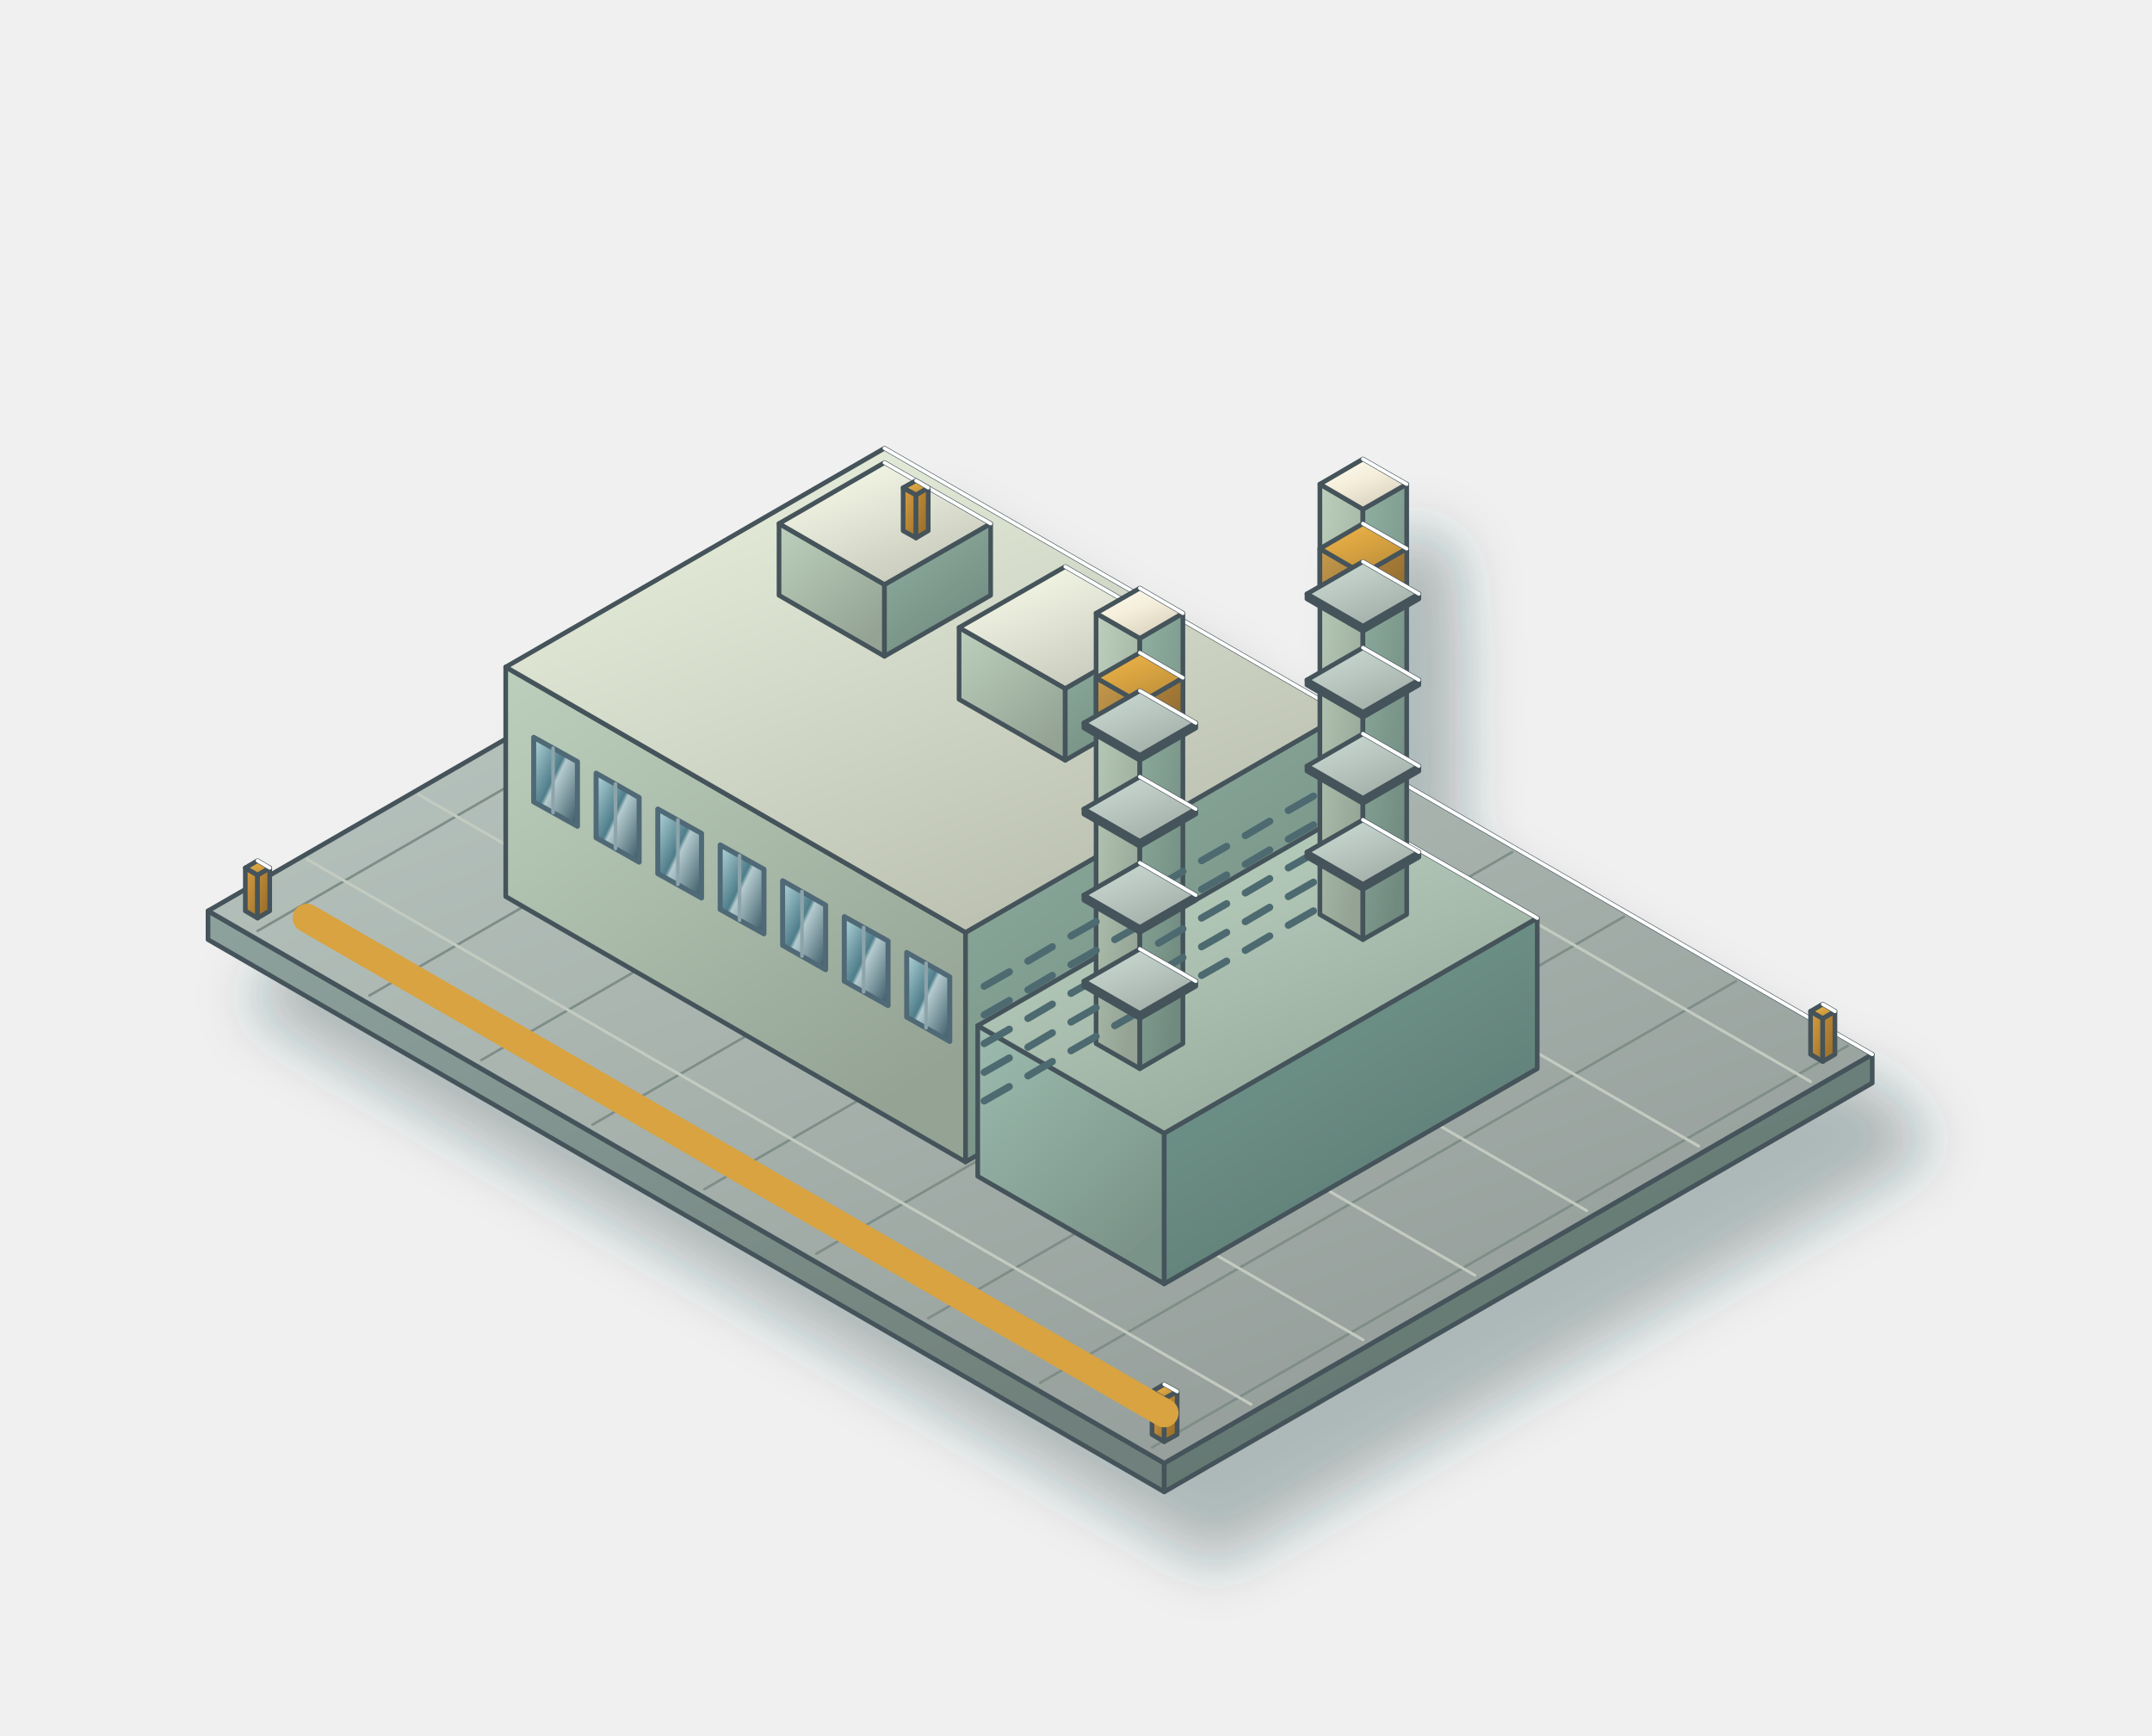
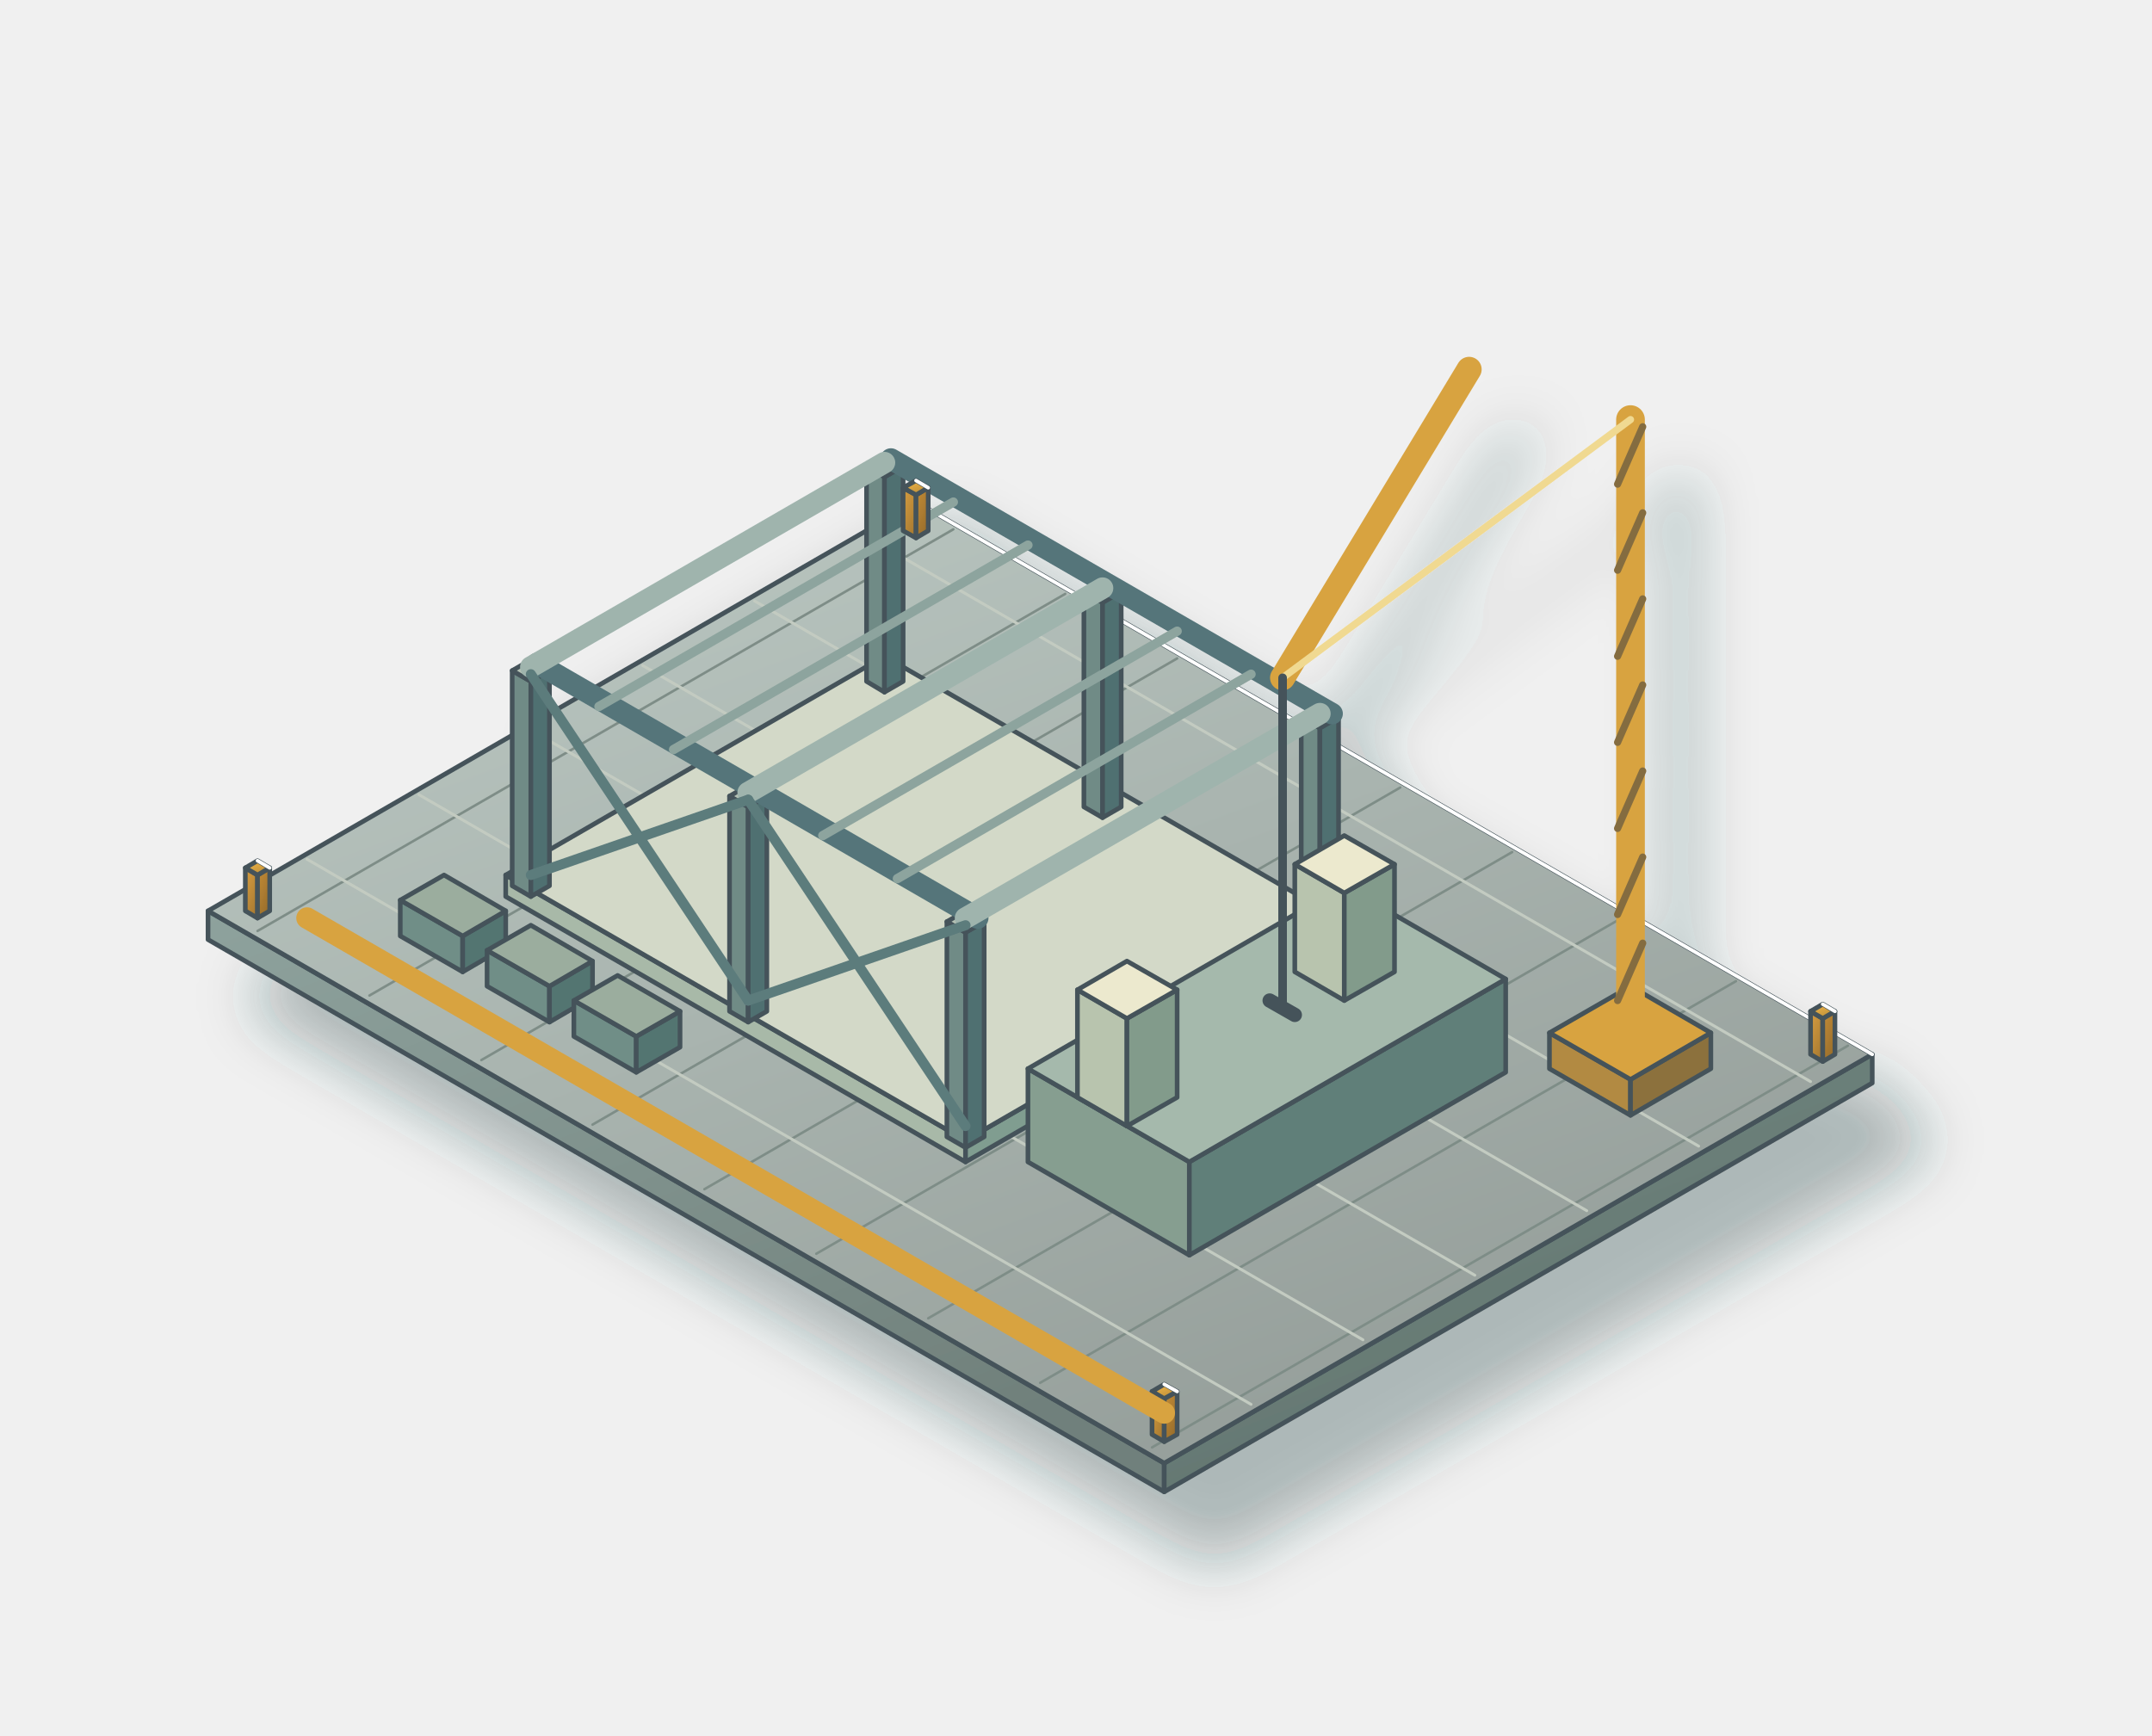
<svg xmlns="http://www.w3.org/2000/svg" viewBox="15 -12 300 242">
  <defs>
    <radialGradient id="foliage" cx="30%" cy="25%">
      <stop stop-color="#c6d58b" />
      <stop offset=".4" stop-color="#729558" />
      <stop offset="1" stop-color="#355d47" />
    </radialGradient>
    <linearGradient id="glass" x2="1" y2="1">
      <stop stop-color="#b4d8dc" />
      <stop offset=".45" stop-color="#4f7d8a" />
      <stop offset=".5" stop-color="#b3cace" />
      <stop offset="1" stop-color="#355461" />
    </linearGradient>
    <filter id="shadow" x="-35%" y="-35%" width="180%" height="190%">
      <feDropShadow dx="7" dy="10" stdDeviation="4" flood-color="#223c3c" flood-opacity=".32" />
    </filter>
    <linearGradient id="7f918c-wall" x1="0" y1="0" x2=".65" y2="1">
      <stop stop-color="#8ea29d" />
      <stop offset=".52" stop-color="#7f918c" />
      <stop offset="1" stop-color="#70807b" />
    </linearGradient>
    <linearGradient id="6a7e78-shade" x1="0" y1="0" x2=".65" y2="1">
      <stop stop-color="#778d86" />
      <stop offset=".52" stop-color="#6a7e78" />
      <stop offset="1" stop-color="#5d6f6a" />
    </linearGradient>
    <linearGradient id="a9b4af-roof" x1="0" y1="0" x2=".65" y2="1">
      <stop stop-color="#bdcac4" />
      <stop offset=".52" stop-color="#a9b4af" />
      <stop offset="1" stop-color="#959e9a" />
    </linearGradient>
    <linearGradient id="c08c39-wall" x1="0" y1="0" x2=".65" y2="1">
      <stop stop-color="#d79d40" />
      <stop offset=".52" stop-color="#c08c39" />
      <stop offset="1" stop-color="#a97b32" />
    </linearGradient>
    <linearGradient id="ae7d31-shade" x1="0" y1="0" x2=".65" y2="1">
      <stop stop-color="#c38c37" />
      <stop offset=".52" stop-color="#ae7d31" />
      <stop offset="1" stop-color="#996e2b" />
    </linearGradient>
    <linearGradient id="d8a341-roof" x1="0" y1="0" x2=".65" y2="1">
      <stop stop-color="#f2b749" />
      <stop offset=".52" stop-color="#d8a341" />
      <stop offset="1" stop-color="#be8f39" />
    </linearGradient>
-     <linearGradient id="a8b9a8-wall" x1="0" y1="0" x2=".65" y2="1">
-       <stop stop-color="#bccfbc" />
-       <stop offset=".52" stop-color="#a8b9a8" />
-       <stop offset="1" stop-color="#94a394" />
-     </linearGradient>
-     <linearGradient id="809d90-shade" x1="0" y1="0" x2=".65" y2="1">
-       <stop stop-color="#8fb0a1" />
-       <stop offset=".52" stop-color="#809d90" />
-       <stop offset="1" stop-color="#718a7f" />
-     </linearGradient>
-     <linearGradient id="d3d9c8-roof" x1="0" y1="0" x2=".65" y2="1">
-       <stop stop-color="#ecf3e0" />
-       <stop offset=".52" stop-color="#d3d9c8" />
-       <stop offset="1" stop-color="#babfb0" />
-     </linearGradient>
-     <linearGradient id="8ba79b-wall" x1="0" y1="0" x2=".65" y2="1">
-       <stop stop-color="#9cbbae" />
-       <stop offset=".52" stop-color="#8ba79b" />
-       <stop offset="1" stop-color="#7a9388" />
-     </linearGradient>
-     <linearGradient id="698b82-shade" x1="0" y1="0" x2=".65" y2="1">
-       <stop stop-color="#769c92" />
-       <stop offset=".52" stop-color="#698b82" />
-       <stop offset="1" stop-color="#5c7a72" />
-     </linearGradient>
-     <linearGradient id="abc0b0-roof" x1="0" y1="0" x2=".65" y2="1">
-       <stop stop-color="#c0d7c5" />
-       <stop offset=".52" stop-color="#abc0b0" />
-       <stop offset="1" stop-color="#96a99b" />
-     </linearGradient>
-     <linearGradient id="e1e4d4-roof" x1="0" y1="0" x2=".65" y2="1">
-       <stop stop-color="#fcffed" />
-       <stop offset=".52" stop-color="#e1e4d4" />
-       <stop offset="1" stop-color="#c6c9bb" />
-     </linearGradient>
-     <linearGradient id="f4edd9-roof" x1="0" y1="0" x2=".65" y2="1">
-       <stop stop-color="#fffff3" />
-       <stop offset=".52" stop-color="#f4edd9" />
-       <stop offset="1" stop-color="#d7d1bf" />
-     </linearGradient>
-     <linearGradient id="b28a43-wall" x1="0" y1="0" x2=".65" y2="1">
-       <stop stop-color="#c79b4b" />
-       <stop offset=".52" stop-color="#b28a43" />
-       <stop offset="1" stop-color="#9d793b" />
-     </linearGradient>
-     <linearGradient id="a07736-shade" x1="0" y1="0" x2=".65" y2="1">
-       <stop stop-color="#b3853c" />
-       <stop offset=".52" stop-color="#a07736" />
-       <stop offset="1" stop-color="#8d6930" />
-     </linearGradient>
-     <linearGradient id="849c95-wall" x1="0" y1="0" x2=".65" y2="1">
-       <stop stop-color="#94afa7" />
-       <stop offset=".52" stop-color="#849c95" />
-       <stop offset="1" stop-color="#748983" />
-     </linearGradient>
-     <linearGradient id="516f72-shade" x1="0" y1="0" x2=".65" y2="1">
-       <stop stop-color="#5b7c80" />
-       <stop offset=".52" stop-color="#516f72" />
-       <stop offset="1" stop-color="#476264" />
-     </linearGradient>
-     <linearGradient id="b8c6bf-roof" x1="0" y1="0" x2=".65" y2="1">
-       <stop stop-color="#ceded6" />
-       <stop offset=".52" stop-color="#b8c6bf" />
-       <stop offset="1" stop-color="#a2aea8" />
-     </linearGradient>
  </defs>
  <style>.crane-boom{transform-origin:147px 21px;animation:sway 7s ease-in-out infinite alternate}@keyframes sway{to{transform:rotate(2deg)}}@media(prefers-reduced-motion:reduce){*{animation:none!important}}</style>
  <g filter="url(#shadow)">
-     <polygon points="44.0,119.0 177.3,196.0 177.3,192.0 44.0,115.0" fill="url(#7f918c-wall)" stroke="#44535a" stroke-width="0.65" stroke-linejoin="round" />
-     <polygon points="276.0,139.0 177.3,196.0 177.3,192.0 276.0,135.0" fill="url(#6a7e78-shade)" stroke="#44535a" stroke-width="0.65" stroke-linejoin="round" />
-     <polygon points="142.7,58.0 276.0,135.0 177.3,192.0 44.0,115.0" fill="url(#a9b4af-roof)" stroke="#44535a" stroke-width="0.65" stroke-linejoin="round" />
-     <path d="M142.7,58.0 L276.0,135.0" fill="none" stroke="#ffffff" stroke-width="0.5" stroke-linecap="round" />
-     <path d="M147.9,61.8 L50.9,117.8" fill="none" stroke="#7e8d87" stroke-width="0.35" stroke-linecap="round" />
-     <path d="M163.5,70.8 L66.5,126.8" fill="none" stroke="#7e8d87" stroke-width="0.35" stroke-linecap="round" />
-     <path d="M179.1,79.8 L82.1,135.8" fill="none" stroke="#7e8d87" stroke-width="0.35" stroke-linecap="round" />
-     <path d="M194.6,88.8 L97.6,144.8" fill="none" stroke="#7e8d87" stroke-width="0.35" stroke-linecap="round" />
-     <path d="M210.2,97.8 L113.2,153.8" fill="none" stroke="#7e8d87" stroke-width="0.35" stroke-linecap="round" />
-     <path d="M225.8,106.8 L128.8,162.8" fill="none" stroke="#7e8d87" stroke-width="0.35" stroke-linecap="round" />
-     <path d="M241.4,115.8 L144.4,171.8" fill="none" stroke="#7e8d87" stroke-width="0.35" stroke-linecap="round" />
-     <path d="M257.0,124.8 L160.0,180.8" fill="none" stroke="#7e8d87" stroke-width="0.35" stroke-linecap="round" />
-     <path d="M272.6,133.8 L175.6,189.8" fill="none" stroke="#7e8d87" stroke-width="0.35" stroke-linecap="round" />
-     <path d="M135.8,62.8 L267.4,138.8" fill="none" stroke="#c3cbc1" stroke-width="0.4" stroke-linecap="round" />
-     <path d="M120.2,71.8 L251.8,147.8" fill="none" stroke="#c3cbc1" stroke-width="0.4" stroke-linecap="round" />
-     <path d="M104.6,80.8 L236.2,156.8" fill="none" stroke="#c3cbc1" stroke-width="0.4" stroke-linecap="round" />
-     <path d="M89.0,89.8 L220.6,165.8" fill="none" stroke="#c3cbc1" stroke-width="0.4" stroke-linecap="round" />
-     <path d="M73.4,98.8 L205.0,174.8" fill="none" stroke="#c3cbc1" stroke-width="0.4" stroke-linecap="round" />
-     <path d="M57.8,107.8 L189.4,183.8" fill="none" stroke="#c3cbc1" stroke-width="0.4" stroke-linecap="round" />
-     <polygon points="85.5,113.0 149.6,150.0 149.6,118.0 85.5,81.0" fill="url(#a8b9a8-wall)" stroke="#44535a" stroke-width="0.65" stroke-linejoin="round" />
-     <polygon points="202.4,119.5 149.6,150.0 149.6,118.0 202.4,87.5" fill="url(#809d90-shade)" stroke="#44535a" stroke-width="0.65" stroke-linejoin="round" />
-     <polygon points="138.3,50.5 202.4,87.5 149.6,118.0 85.5,81.0" fill="url(#d3d9c8-roof)" stroke="#44535a" stroke-width="0.65" stroke-linejoin="round" />
-     <path d="M138.3,50.5 L202.4,87.5" fill="none" stroke="#ffffff" stroke-width="0.5" stroke-linecap="round" />
-     <polygon points="151.3,152.0 177.3,167.0 177.3,146.0 151.3,131.0" fill="url(#8ba79b-wall)" stroke="#44535a" stroke-width="0.65" stroke-linejoin="round" />
-     <polygon points="229.3,137.0 177.3,167.0 177.3,146.0 229.3,116.0" fill="url(#698b82-shade)" stroke="#44535a" stroke-width="0.65" stroke-linejoin="round" />
-     <polygon points="203.3,101.0 229.3,116.0 177.3,146.0 151.3,131.0" fill="url(#abc0b0-roof)" stroke="#44535a" stroke-width="0.65" stroke-linejoin="round" />
-     <path d="M203.3,101.0 L229.3,116.0" fill="none" stroke="#ffffff" stroke-width="0.5" stroke-linecap="round" />
-     <polygon points="123.6,71.0 138.3,79.5 138.3,69.5 123.6,61.0" fill="url(#a8b9a8-wall)" stroke="#44535a" stroke-width="0.65" stroke-linejoin="round" />
-     <polygon points="153.1,71.0 138.3,79.5 138.3,69.5 153.1,61.0" fill="url(#809d90-shade)" stroke="#44535a" stroke-width="0.65" stroke-linejoin="round" />
-     <polygon points="138.3,52.5 153.1,61.0 138.3,69.5 123.6,61.0" fill="url(#e1e4d4-roof)" stroke="#44535a" stroke-width="0.65" stroke-linejoin="round" />
-     <path d="M138.3,52.5 L153.1,61.0" fill="none" stroke="#ffffff" stroke-width="0.5" stroke-linecap="round" />
-     <polygon points="148.7,85.5 163.5,94.0 163.5,84.0 148.7,75.5" fill="url(#a8b9a8-wall)" stroke="#44535a" stroke-width="0.65" stroke-linejoin="round" />
-     <polygon points="178.2,85.5 163.5,94.0 163.5,84.0 178.2,75.5" fill="url(#809d90-shade)" stroke="#44535a" stroke-width="0.65" stroke-linejoin="round" />
-     <polygon points="163.5,67.0 178.2,75.5 163.5,84.0 148.7,75.5" fill="url(#e1e4d4-roof)" stroke="#44535a" stroke-width="0.65" stroke-linejoin="round" />
-     <path d="M163.5,67.0 L178.2,75.5" fill="none" stroke="#ffffff" stroke-width="0.5" stroke-linecap="round" />
-     <polygon points="199.0,115.5 205.0,119.0 205.0,59.0 199.0,55.5" fill="url(#a8b9a8-wall)" stroke="#44535a" stroke-width="0.65" stroke-linejoin="round" />
-     <polygon points="211.1,115.5 205.0,119.0 205.0,59.0 211.1,55.5" fill="url(#809d90-shade)" stroke="#44535a" stroke-width="0.65" stroke-linejoin="round" />
-     <polygon points="205.0,52.0 211.1,55.5 205.0,59.0 199.0,55.5" fill="url(#f4edd9-roof)" stroke="#44535a" stroke-width="0.65" stroke-linejoin="round" />
-     <path d="M205.0,52.0 L211.1,55.5" fill="none" stroke="#ffffff" stroke-width="0.5" stroke-linecap="round" />
-     <polygon points="199.0,69.5 205.0,73.0 205.0,68.0 199.0,64.5" fill="url(#b28a43-wall)" stroke="#44535a" stroke-width="0.65" stroke-linejoin="round" />
-     <polygon points="211.1,69.5 205.0,73.0 205.0,68.0 211.1,64.5" fill="url(#a07736-shade)" stroke="#44535a" stroke-width="0.65" stroke-linejoin="round" />
-     <polygon points="205.0,61.0 211.1,64.5 205.0,68.0 199.0,64.5" fill="url(#d8a341-roof)" stroke="#44535a" stroke-width="0.65" stroke-linejoin="round" />
-     <path d="M205.0,61.0 L211.1,64.5" fill="none" stroke="#ffffff" stroke-width="0.5" stroke-linecap="round" />
-     <polygon points="167.8,133.5 173.9,137.0 173.9,77.0 167.8,73.5" fill="url(#a8b9a8-wall)" stroke="#44535a" stroke-width="0.65" stroke-linejoin="round" />
-     <polygon points="179.9,133.5 173.9,137.0 173.9,77.0 179.9,73.5" fill="url(#809d90-shade)" stroke="#44535a" stroke-width="0.65" stroke-linejoin="round" />
-     <polygon points="173.9,70.0 179.9,73.5 173.9,77.0 167.8,73.5" fill="url(#f4edd9-roof)" stroke="#44535a" stroke-width="0.65" stroke-linejoin="round" />
-     <path d="M173.9,70.0 L179.9,73.5" fill="none" stroke="#ffffff" stroke-width="0.5" stroke-linecap="round" />
-     <polygon points="167.8,87.5 173.9,91.0 173.9,86.0 167.8,82.5" fill="url(#b28a43-wall)" stroke="#44535a" stroke-width="0.65" stroke-linejoin="round" />
-     <polygon points="179.9,87.5 173.9,91.0 173.9,86.0 179.9,82.5" fill="url(#a07736-shade)" stroke="#44535a" stroke-width="0.65" stroke-linejoin="round" />
-     <polygon points="173.9,79.0 179.9,82.5 173.9,86.0 167.8,82.5" fill="url(#d8a341-roof)" stroke="#44535a" stroke-width="0.65" stroke-linejoin="round" />
-     <path d="M173.9,79.0 L179.9,82.5" fill="none" stroke="#ffffff" stroke-width="0.5" stroke-linecap="round" />
-     <path d="M198.1,115.0 L194.6,117.0" fill="none" stroke="#4d6a71" stroke-width="1" stroke-linecap="round" />
-     <path d="M198.1,111.0 L194.6,113.0" fill="none" stroke="#4d6a71" stroke-width="1" stroke-linecap="round" />
-     <path d="M198.1,107.0 L194.6,109.0" fill="none" stroke="#4d6a71" stroke-width="1" stroke-linecap="round" />
-     <path d="M198.1,103.0 L194.6,105.0" fill="none" stroke="#4d6a71" stroke-width="1" stroke-linecap="round" />
-     <path d="M198.1,99.0 L194.6,101.0" fill="none" stroke="#4d6a71" stroke-width="1" stroke-linecap="round" />
-     <path d="M192.0,118.5 L188.6,120.5" fill="none" stroke="#4d6a71" stroke-width="1" stroke-linecap="round" />
-     <path d="M192.0,114.5 L188.6,116.5" fill="none" stroke="#4d6a71" stroke-width="1" stroke-linecap="round" />
-     <path d="M192.0,110.5 L188.6,112.5" fill="none" stroke="#4d6a71" stroke-width="1" stroke-linecap="round" />
-     <path d="M192.0,106.5 L188.6,108.5" fill="none" stroke="#4d6a71" stroke-width="1" stroke-linecap="round" />
-     <path d="M192.0,102.5 L188.6,104.5" fill="none" stroke="#4d6a71" stroke-width="1" stroke-linecap="round" />
-     <path d="M186.0,122.0 L182.5,124.0" fill="none" stroke="#4d6a71" stroke-width="1" stroke-linecap="round" />
-     <path d="M186.0,118.0 L182.5,120.0" fill="none" stroke="#4d6a71" stroke-width="1" stroke-linecap="round" />
-     <path d="M186.0,114.0 L182.5,116.0" fill="none" stroke="#4d6a71" stroke-width="1" stroke-linecap="round" />
-     <path d="M186.0,110.0 L182.5,112.0" fill="none" stroke="#4d6a71" stroke-width="1" stroke-linecap="round" />
-     <path d="M186.0,106.0 L182.5,108.0" fill="none" stroke="#4d6a71" stroke-width="1" stroke-linecap="round" />
-     <path d="M179.9,125.5 L176.5,127.5" fill="none" stroke="#4d6a71" stroke-width="1" stroke-linecap="round" />
-     <path d="M179.9,121.5 L176.5,123.5" fill="none" stroke="#4d6a71" stroke-width="1" stroke-linecap="round" />
-     <path d="M179.9,117.5 L176.5,119.5" fill="none" stroke="#4d6a71" stroke-width="1" stroke-linecap="round" />
-     <path d="M179.9,113.5 L176.5,115.5" fill="none" stroke="#4d6a71" stroke-width="1" stroke-linecap="round" />
-     <path d="M179.9,109.5 L176.5,111.5" fill="none" stroke="#4d6a71" stroke-width="1" stroke-linecap="round" />
-     <path d="M173.9,129.0 L170.4,131.0" fill="none" stroke="#4d6a71" stroke-width="1" stroke-linecap="round" />
-     <path d="M173.9,125.0 L170.4,127.0" fill="none" stroke="#4d6a71" stroke-width="1" stroke-linecap="round" />
-     <path d="M173.9,121.0 L170.4,123.0" fill="none" stroke="#4d6a71" stroke-width="1" stroke-linecap="round" />
-     <path d="M173.9,117.0 L170.4,119.0" fill="none" stroke="#4d6a71" stroke-width="1" stroke-linecap="round" />
-     <path d="M173.9,113.0 L170.4,115.0" fill="none" stroke="#4d6a71" stroke-width="1" stroke-linecap="round" />
-     <path d="M167.8,132.5 L164.3,134.5" fill="none" stroke="#4d6a71" stroke-width="1" stroke-linecap="round" />
-     <path d="M167.8,128.5 L164.3,130.5" fill="none" stroke="#4d6a71" stroke-width="1" stroke-linecap="round" />
-     <path d="M167.8,124.5 L164.3,126.5" fill="none" stroke="#4d6a71" stroke-width="1" stroke-linecap="round" />
-     <path d="M167.8,120.5 L164.3,122.5" fill="none" stroke="#4d6a71" stroke-width="1" stroke-linecap="round" />
-     <path d="M167.8,116.5 L164.3,118.5" fill="none" stroke="#4d6a71" stroke-width="1" stroke-linecap="round" />
-     <path d="M161.7,136.0 L158.3,138.0" fill="none" stroke="#4d6a71" stroke-width="1" stroke-linecap="round" />
-     <path d="M161.7,132.0 L158.3,134.0" fill="none" stroke="#4d6a71" stroke-width="1" stroke-linecap="round" />
-     <path d="M161.7,128.0 L158.3,130.0" fill="none" stroke="#4d6a71" stroke-width="1" stroke-linecap="round" />
-     <path d="M161.7,124.0 L158.3,126.0" fill="none" stroke="#4d6a71" stroke-width="1" stroke-linecap="round" />
-     <path d="M161.7,120.0 L158.3,122.0" fill="none" stroke="#4d6a71" stroke-width="1" stroke-linecap="round" />
-     <path d="M155.7,139.5 L152.2,141.5" fill="none" stroke="#4d6a71" stroke-width="1" stroke-linecap="round" />
-     <path d="M155.7,135.5 L152.2,137.5" fill="none" stroke="#4d6a71" stroke-width="1" stroke-linecap="round" />
-     <path d="M155.7,131.5 L152.2,133.5" fill="none" stroke="#4d6a71" stroke-width="1" stroke-linecap="round" />
-     <path d="M155.7,127.5 L152.2,129.5" fill="none" stroke="#4d6a71" stroke-width="1" stroke-linecap="round" />
-     <path d="M155.7,123.5 L152.2,125.5" fill="none" stroke="#4d6a71" stroke-width="1" stroke-linecap="round" />
-     <polygon points="89.4,99.8 95.5,103.2 95.5,94.2 89.4,90.8" fill="url(#glass)" stroke="#506976" stroke-width="0.7" stroke-linejoin="round" />
-     <path d="M92.1,101.3 L92.1,92.3" fill="none" stroke="#8da4ab" stroke-width="0.5" stroke-linecap="round" />
-     <polygon points="98.1,104.8 104.1,108.2 104.1,99.2 98.1,95.8" fill="url(#glass)" stroke="#506976" stroke-width="0.7" stroke-linejoin="round" />
-     <path d="M100.8,106.3 L100.8,97.3" fill="none" stroke="#8da4ab" stroke-width="0.5" stroke-linecap="round" />
-     <polygon points="106.7,109.8 112.8,113.2 112.8,104.2 106.7,100.8" fill="url(#glass)" stroke="#506976" stroke-width="0.7" stroke-linejoin="round" />
-     <path d="M109.5,111.3 L109.5,102.3" fill="none" stroke="#8da4ab" stroke-width="0.5" stroke-linecap="round" />
-     <polygon points="115.4,114.8 121.5,118.2 121.5,109.2 115.4,105.8" fill="url(#glass)" stroke="#506976" stroke-width="0.7" stroke-linejoin="round" />
-     <path d="M118.1,116.3 L118.1,107.3" fill="none" stroke="#8da4ab" stroke-width="0.5" stroke-linecap="round" />
-     <polygon points="124.1,119.8 130.1,123.2 130.1,114.2 124.1,110.8" fill="url(#glass)" stroke="#506976" stroke-width="0.7" stroke-linejoin="round" />
-     <path d="M126.8,121.3 L126.8,112.3" fill="none" stroke="#8da4ab" stroke-width="0.5" stroke-linecap="round" />
-     <polygon points="132.7,124.8 138.8,128.2 138.8,119.2 132.7,115.8" fill="url(#glass)" stroke="#506976" stroke-width="0.7" stroke-linejoin="round" />
-     <path d="M135.4,126.3 L135.4,117.3" fill="none" stroke="#8da4ab" stroke-width="0.5" stroke-linecap="round" />
-     <polygon points="141.4,129.8 147.4,133.2 147.4,124.2 141.4,120.8" fill="url(#glass)" stroke="#506976" stroke-width="0.7" stroke-linejoin="round" />
-     <path d="M144.1,131.3 L144.1,122.3" fill="none" stroke="#8da4ab" stroke-width="0.5" stroke-linecap="round" />
-     <polygon points="197.2,107.5 205.0,112.0 205.0,111.3 197.2,106.8" fill="url(#849c95-wall)" stroke="#44535a" stroke-width="0.65" stroke-linejoin="round" />
-     <polygon points="212.8,107.5 205.0,112.0 205.0,111.3 212.8,106.8" fill="url(#516f72-shade)" stroke="#44535a" stroke-width="0.65" stroke-linejoin="round" />
-     <polygon points="205.0,102.3 212.8,106.8 205.0,111.3 197.2,106.8" fill="url(#b8c6bf-roof)" stroke="#44535a" stroke-width="0.65" stroke-linejoin="round" />
-     <path d="M205.0,102.3 L212.8,106.8" fill="none" stroke="#ffffff" stroke-width="0.5" stroke-linecap="round" />
-     <polygon points="197.2,95.5 205.0,100.0 205.0,99.3 197.2,94.8" fill="url(#849c95-wall)" stroke="#44535a" stroke-width="0.65" stroke-linejoin="round" />
-     <polygon points="212.8,95.5 205.0,100.0 205.0,99.3 212.8,94.8" fill="url(#516f72-shade)" stroke="#44535a" stroke-width="0.65" stroke-linejoin="round" />
-     <polygon points="205.0,90.3 212.8,94.8 205.0,99.3 197.2,94.8" fill="url(#b8c6bf-roof)" stroke="#44535a" stroke-width="0.65" stroke-linejoin="round" />
-     <path d="M205.0,90.3 L212.8,94.8" fill="none" stroke="#ffffff" stroke-width="0.5" stroke-linecap="round" />
-     <polygon points="197.2,83.5 205.0,88.0 205.0,87.3 197.2,82.8" fill="url(#849c95-wall)" stroke="#44535a" stroke-width="0.65" stroke-linejoin="round" />
-     <polygon points="212.8,83.5 205.0,88.0 205.0,87.3 212.8,82.8" fill="url(#516f72-shade)" stroke="#44535a" stroke-width="0.65" stroke-linejoin="round" />
-     <polygon points="205.0,78.3 212.8,82.8 205.0,87.3 197.2,82.8" fill="url(#b8c6bf-roof)" stroke="#44535a" stroke-width="0.65" stroke-linejoin="round" />
-     <path d="M205.0,78.3 L212.8,82.8" fill="none" stroke="#ffffff" stroke-width="0.5" stroke-linecap="round" />
-     <polygon points="197.2,71.5 205.0,76.0 205.0,75.3 197.2,70.8" fill="url(#849c95-wall)" stroke="#44535a" stroke-width="0.65" stroke-linejoin="round" />
-     <polygon points="212.8,71.5 205.0,76.0 205.0,75.3 212.8,70.8" fill="url(#516f72-shade)" stroke="#44535a" stroke-width="0.65" stroke-linejoin="round" />
-     <polygon points="205.0,66.3 212.8,70.8 205.0,75.3 197.2,70.8" fill="url(#b8c6bf-roof)" stroke="#44535a" stroke-width="0.65" stroke-linejoin="round" />
-     <path d="M205.0,66.3 L212.8,70.8" fill="none" stroke="#ffffff" stroke-width="0.5" stroke-linecap="round" />
-     <polygon points="166.1,125.5 173.9,130.0 173.9,129.3 166.1,124.8" fill="url(#849c95-wall)" stroke="#44535a" stroke-width="0.65" stroke-linejoin="round" />
-     <polygon points="181.7,125.5 173.9,130.0 173.9,129.3 181.7,124.8" fill="url(#516f72-shade)" stroke="#44535a" stroke-width="0.65" stroke-linejoin="round" />
-     <polygon points="173.9,120.3 181.7,124.8 173.9,129.3 166.1,124.8" fill="url(#b8c6bf-roof)" stroke="#44535a" stroke-width="0.65" stroke-linejoin="round" />
-     <path d="M173.9,120.3 L181.7,124.8" fill="none" stroke="#ffffff" stroke-width="0.5" stroke-linecap="round" />
-     <polygon points="166.1,113.5 173.9,118.0 173.9,117.3 166.1,112.8" fill="url(#849c95-wall)" stroke="#44535a" stroke-width="0.65" stroke-linejoin="round" />
-     <polygon points="181.7,113.5 173.9,118.0 173.9,117.3 181.7,112.8" fill="url(#516f72-shade)" stroke="#44535a" stroke-width="0.65" stroke-linejoin="round" />
-     <polygon points="173.9,108.3 181.7,112.8 173.9,117.3 166.1,112.8" fill="url(#b8c6bf-roof)" stroke="#44535a" stroke-width="0.65" stroke-linejoin="round" />
-     <path d="M173.9,108.3 L181.7,112.8" fill="none" stroke="#ffffff" stroke-width="0.5" stroke-linecap="round" />
-     <polygon points="166.1,101.5 173.9,106.0 173.9,105.3 166.1,100.8" fill="url(#849c95-wall)" stroke="#44535a" stroke-width="0.65" stroke-linejoin="round" />
-     <polygon points="181.7,101.5 173.9,106.0 173.9,105.3 181.7,100.8" fill="url(#516f72-shade)" stroke="#44535a" stroke-width="0.65" stroke-linejoin="round" />
-     <polygon points="173.9,96.3 181.7,100.8 173.9,105.3 166.1,100.8" fill="url(#b8c6bf-roof)" stroke="#44535a" stroke-width="0.65" stroke-linejoin="round" />
-     <path d="M173.9,96.3 L181.7,100.8" fill="none" stroke="#ffffff" stroke-width="0.5" stroke-linecap="round" />
-     <polygon points="166.1,89.5 173.9,94.0 173.9,93.3 166.1,88.8" fill="url(#849c95-wall)" stroke="#44535a" stroke-width="0.65" stroke-linejoin="round" />
-     <polygon points="181.7,89.5 173.9,94.0 173.9,93.3 181.7,88.8" fill="url(#516f72-shade)" stroke="#44535a" stroke-width="0.65" stroke-linejoin="round" />
-     <polygon points="173.9,84.3 181.7,88.8 173.9,93.3 166.1,88.8" fill="url(#b8c6bf-roof)" stroke="#44535a" stroke-width="0.65" stroke-linejoin="round" />
-     <path d="M173.9,84.3 L181.7,88.8" fill="none" stroke="#ffffff" stroke-width="0.5" stroke-linecap="round" />
-     <polygon points="140.9,62.0 142.7,63.0 142.7,57.0 140.9,56.0" fill="url(#c08c39-wall)" stroke="#44535a" stroke-width="0.65" stroke-linejoin="round" />
-     <polygon points="144.4,62.0 142.7,63.0 142.7,57.0 144.4,56.0" fill="url(#ae7d31-shade)" stroke="#44535a" stroke-width="0.65" stroke-linejoin="round" />
-     <polygon points="142.7,55.0 144.4,56.0 142.7,57.0 140.9,56.0" fill="url(#d8a341-roof)" stroke="#44535a" stroke-width="0.65" stroke-linejoin="round" />
-     <path d="M142.7,55.0 L144.4,56.0" fill="none" stroke="#ffffff" stroke-width="0.5" stroke-linecap="round" />
-     <polygon points="267.4,135.0 269.1,136.0 269.1,130.0 267.4,129.0" fill="url(#c08c39-wall)" stroke="#44535a" stroke-width="0.65" stroke-linejoin="round" />
-     <polygon points="270.8,135.0 269.1,136.0 269.1,130.0 270.8,129.0" fill="url(#ae7d31-shade)" stroke="#44535a" stroke-width="0.65" stroke-linejoin="round" />
-     <polygon points="269.1,128.0 270.8,129.0 269.1,130.0 267.4,129.0" fill="url(#d8a341-roof)" stroke="#44535a" stroke-width="0.65" stroke-linejoin="round" />
-     <path d="M269.1,128.0 L270.8,129.0" fill="none" stroke="#ffffff" stroke-width="0.5" stroke-linecap="round" />
-     <polygon points="175.6,188.0 177.3,189.0 177.3,183.0 175.6,182.0" fill="url(#c08c39-wall)" stroke="#44535a" stroke-width="0.65" stroke-linejoin="round" />
-     <polygon points="179.1,188.0 177.3,189.0 177.3,183.0 179.1,182.0" fill="url(#ae7d31-shade)" stroke="#44535a" stroke-width="0.65" stroke-linejoin="round" />
-     <polygon points="177.3,181.0 179.1,182.0 177.3,183.0 175.6,182.0" fill="url(#d8a341-roof)" stroke="#44535a" stroke-width="0.65" stroke-linejoin="round" />
-     <path d="M177.3,181.0 L179.1,182.0" fill="none" stroke="#ffffff" stroke-width="0.5" stroke-linecap="round" />
-     <polygon points="49.2,115.0 50.9,116.0 50.9,110.0 49.2,109.0" fill="url(#c08c39-wall)" stroke="#44535a" stroke-width="0.65" stroke-linejoin="round" />
-     <polygon points="52.6,115.0 50.9,116.0 50.9,110.0 52.6,109.0" fill="url(#ae7d31-shade)" stroke="#44535a" stroke-width="0.65" stroke-linejoin="round" />
-     <polygon points="50.9,108.0 52.6,109.0 50.9,110.0 49.2,109.0" fill="url(#d8a341-roof)" stroke="#44535a" stroke-width="0.65" stroke-linejoin="round" />
-     <path d="M50.9,108.0 L52.6,109.0" fill="none" stroke="#ffffff" stroke-width="0.5" stroke-linecap="round" />
-     <path d="M57.8,116.0 L177.3,185.0" fill="none" stroke="#d8a341" stroke-width="4" stroke-linecap="round" />
+     <g data-testid="plant-construction-frame">
+       <polygon points="44.0,119.0 177.3,196.0 177.3,192.0 44.0,115.0" fill="url(#7f918c-wall)" stroke="#44535a" stroke-width="0.65" stroke-linejoin="round" />
+       <polygon points="276.0,139.0 177.3,196.0 177.3,192.0 276.0,135.0" fill="url(#6a7e78-shade)" stroke="#44535a" stroke-width="0.65" stroke-linejoin="round" />
+       <polygon points="142.7,58.0 276.0,135.0 177.3,192.0 44.0,115.0" fill="url(#a9b4af-roof)" stroke="#44535a" stroke-width="0.65" stroke-linejoin="round" />
+       <path d="M142.7,58.0 L276.0,135.0" fill="none" stroke="#ffffff" stroke-width="0.5" stroke-linecap="round" />
+       <path d="M147.9,61.8 L50.9,117.8" fill="none" stroke="#7e8d87" stroke-width="0.35" stroke-linecap="round" />
+       <path d="M163.5,70.8 L66.5,126.8" fill="none" stroke="#7e8d87" stroke-width="0.35" stroke-linecap="round" />
+       <path d="M179.1,79.8 L82.1,135.8" fill="none" stroke="#7e8d87" stroke-width="0.35" stroke-linecap="round" />
+       <path d="M194.6,88.8 L97.6,144.8" fill="none" stroke="#7e8d87" stroke-width="0.35" stroke-linecap="round" />
+       <path d="M210.2,97.8 L113.2,153.8" fill="none" stroke="#7e8d87" stroke-width="0.35" stroke-linecap="round" />
+       <path d="M225.8,106.8 L128.8,162.8" fill="none" stroke="#7e8d87" stroke-width="0.35" stroke-linecap="round" />
+       <path d="M241.4,115.8 L144.4,171.8" fill="none" stroke="#7e8d87" stroke-width="0.35" stroke-linecap="round" />
+       <path d="M257.0,124.8 L160.0,180.8" fill="none" stroke="#7e8d87" stroke-width="0.35" stroke-linecap="round" />
+       <path d="M272.6,133.8 L175.6,189.8" fill="none" stroke="#7e8d87" stroke-width="0.35" stroke-linecap="round" />
+       <path d="M135.8,62.8 L267.4,138.8" fill="none" stroke="#c3cbc1" stroke-width="0.4" stroke-linecap="round" />
+       <path d="M120.2,71.8 L251.8,147.8" fill="none" stroke="#c3cbc1" stroke-width="0.4" stroke-linecap="round" />
+       <path d="M104.6,80.8 L236.2,156.8" fill="none" stroke="#c3cbc1" stroke-width="0.4" stroke-linecap="round" />
+       <path d="M89.0,89.8 L220.6,165.8" fill="none" stroke="#c3cbc1" stroke-width="0.4" stroke-linecap="round" />
+       <path d="M73.4,98.8 L205.0,174.8" fill="none" stroke="#c3cbc1" stroke-width="0.4" stroke-linecap="round" />
+       <path d="M57.8,107.8 L189.4,183.8" fill="none" stroke="#c3cbc1" stroke-width="0.4" stroke-linecap="round" />
+       <polygon points="85.5,113.0 149.6,150.0 149.6,147.0 85.5,110.0" fill="#a8b9a8" stroke="#44535a" stroke-width="0.65" stroke-linejoin="round" />
+       <polygon points="202.4,119.5 149.6,150.0 149.6,147.0 202.4,116.5" fill="#809d90" stroke="#44535a" stroke-width="0.65" stroke-linejoin="round" />
+       <polygon points="138.3,79.5 202.4,116.5 149.6,147.0 85.5,110.0" fill="#d3d9c8" stroke="#44535a" stroke-width="0.65" stroke-linejoin="round" />
+       <polygon points="135.8,83.0 138.3,84.5 138.3,54.5 135.8,53.0" fill="#708b86" stroke="#44535a" stroke-width="0.65" stroke-linejoin="round" />
+       <polygon points="140.9,83.0 138.3,84.5 138.3,54.5 140.9,53.0" fill="#506f71" stroke="#44535a" stroke-width="0.65" stroke-linejoin="round" />
+       <polygon points="138.3,51.5 140.9,53.0 138.3,54.5 135.8,53.0" fill="#b4c1b4" stroke="#44535a" stroke-width="0.65" stroke-linejoin="round" />
+       <polygon points="166.1,100.5 168.7,102.0 168.7,72.0 166.1,70.5" fill="#708b86" stroke="#44535a" stroke-width="0.65" stroke-linejoin="round" />
+       <polygon points="171.3,100.5 168.7,102.0 168.7,72.0 171.3,70.5" fill="#506f71" stroke="#44535a" stroke-width="0.65" stroke-linejoin="round" />
+       <polygon points="168.7,69.0 171.3,70.5 168.7,72.0 166.1,70.5" fill="#b4c1b4" stroke="#44535a" stroke-width="0.65" stroke-linejoin="round" />
+       <polygon points="196.4,118.0 199.0,119.5 199.0,89.5 196.4,88.0" fill="#708b86" stroke="#44535a" stroke-width="0.65" stroke-linejoin="round" />
+       <polygon points="201.6,118.0 199.0,119.5 199.0,89.5 201.6,88.0" fill="#506f71" stroke="#44535a" stroke-width="0.65" stroke-linejoin="round" />
+       <polygon points="199.0,86.5 201.6,88.0 199.0,89.5 196.4,88.0" fill="#b4c1b4" stroke="#44535a" stroke-width="0.65" stroke-linejoin="round" />
+       <path d="M139.2,52.0 L200.7,87.5" fill="none" stroke="#54747a" stroke-width="3" stroke-linecap="round" />
+       <polygon points="86.4,111.5 89.0,113.0 89.0,83.0 86.4,81.5" fill="#708b86" stroke="#44535a" stroke-width="0.65" stroke-linejoin="round" />
+       <polygon points="91.6,111.5 89.0,113.0 89.0,83.0 91.6,81.5" fill="#506f71" stroke="#44535a" stroke-width="0.65" stroke-linejoin="round" />
+       <polygon points="89.0,80.0 91.6,81.5 89.0,83.0 86.4,81.5" fill="#b4c1b4" stroke="#44535a" stroke-width="0.65" stroke-linejoin="round" />
+       <polygon points="116.7,129.0 119.3,130.5 119.3,100.5 116.7,99.0" fill="#708b86" stroke="#44535a" stroke-width="0.65" stroke-linejoin="round" />
+       <polygon points="121.9,129.0 119.3,130.5 119.3,100.5 121.9,99.0" fill="#506f71" stroke="#44535a" stroke-width="0.65" stroke-linejoin="round" />
+       <polygon points="119.3,97.5 121.9,99.0 119.3,100.5 116.7,99.0" fill="#b4c1b4" stroke="#44535a" stroke-width="0.65" stroke-linejoin="round" />
+       <polygon points="147.0,146.5 149.6,148.0 149.6,118.0 147.0,116.5" fill="#708b86" stroke="#44535a" stroke-width="0.65" stroke-linejoin="round" />
+       <polygon points="152.2,146.5 149.6,148.0 149.6,118.0 152.2,116.5" fill="#506f71" stroke="#44535a" stroke-width="0.65" stroke-linejoin="round" />
+       <polygon points="149.6,115.0 152.2,116.5 149.6,118.0 147.0,116.5" fill="#b4c1b4" stroke="#44535a" stroke-width="0.65" stroke-linejoin="round" />
+       <path d="M89.9,80.5 L151.3,116.0" fill="none" stroke="#54747a" stroke-width="3" stroke-linecap="round" />
+       <path d="M138.3,52.5 L89.0,81.0" fill="none" stroke="#9fb4ad" stroke-width="3" stroke-linecap="round" />
+       <path d="M168.7,70.0 L119.3,98.5" fill="none" stroke="#9fb4ad" stroke-width="3" stroke-linecap="round" />
+       <path d="M199.0,87.5 L149.6,116.0" fill="none" stroke="#9fb4ad" stroke-width="3" stroke-linecap="round" />
+       <path d="M147.9,58.0 L98.5,86.5" fill="none" stroke="#8da49e" stroke-width="1.3" stroke-linecap="round" />
+       <path d="M158.3,64.0 L108.9,92.5" fill="none" stroke="#8da49e" stroke-width="1.3" stroke-linecap="round" />
+       <path d="M179.1,76.0 L129.7,104.5" fill="none" stroke="#8da49e" stroke-width="1.3" stroke-linecap="round" />
+       <path d="M189.4,82.0 L140.1,110.5" fill="none" stroke="#8da49e" stroke-width="1.3" stroke-linecap="round" />
+       <path d="M89.0,110.0 L119.3,99.5" fill="none" stroke="#5c7b7c" stroke-width="1.4" stroke-linecap="round" />
+       <path d="M119.3,127.5 L89.0,82.0" fill="none" stroke="#5c7b7c" stroke-width="1.4" stroke-linecap="round" />
+       <path d="M119.3,127.5 L149.6,117.0" fill="none" stroke="#5c7b7c" stroke-width="1.4" stroke-linecap="round" />
+       <path d="M149.6,145.0 L119.3,99.5" fill="none" stroke="#5c7b7c" stroke-width="1.4" stroke-linecap="round" />
+     </g>
+     <g data-testid="plant-construction-lifting">
+       <polygon points="158.3,150.0 180.8,163.0 180.8,150.0 158.3,137.0" fill="#869e90" stroke="#44535a" stroke-width="0.65" stroke-linejoin="round" />
+       <polygon points="224.9,137.5 180.8,163.0 180.8,150.0 224.9,124.5" fill="#617f79" stroke="#44535a" stroke-width="0.65" stroke-linejoin="round" />
+       <polygon points="202.4,111.5 224.9,124.5 180.8,150.0 158.3,137.0" fill="#a5b9ac" stroke="#44535a" stroke-width="0.65" stroke-linejoin="round" />
+       <polygon points="195.5,123.5 202.4,127.5 202.4,112.5 195.5,108.5" fill="#b8c4ae" stroke="#44535a" stroke-width="0.65" stroke-linejoin="round" />
+       <polygon points="209.4,123.5 202.4,127.5 202.4,112.5 209.4,108.5" fill="#829b8b" stroke="#44535a" stroke-width="0.65" stroke-linejoin="round" />
+       <polygon points="202.4,104.5 209.4,108.5 202.4,112.5 195.5,108.5" fill="#ece9ce" stroke="#44535a" stroke-width="0.65" stroke-linejoin="round" />
+       <polygon points="165.2,141.0 172.1,145.0 172.1,130.0 165.2,126.0" fill="#b8c4ae" stroke="#44535a" stroke-width="0.65" stroke-linejoin="round" />
+       <polygon points="179.1,141.0 172.1,145.0 172.1,130.0 179.1,126.0" fill="#829b8b" stroke="#44535a" stroke-width="0.65" stroke-linejoin="round" />
+       <polygon points="172.1,122.0 179.1,126.0 172.1,130.0 165.2,126.0" fill="#ece9ce" stroke="#44535a" stroke-width="0.65" stroke-linejoin="round" />
+       <polygon points="231.0,137.0 242.3,143.5 242.3,138.5 231.0,132.0" fill="#b28a43" stroke="#44535a" stroke-width="0.65" stroke-linejoin="round" />
+       <polygon points="253.5,137.0 242.3,143.5 242.3,138.5 253.5,132.0" fill="#8c713e" stroke="#44535a" stroke-width="0.65" stroke-linejoin="round" />
+       <polygon points="242.3,125.5 253.5,132.0 242.3,138.5 231.0,132.0" fill="#d8a341" stroke="#44535a" stroke-width="0.65" stroke-linejoin="round" />
+       <path d="M242.3,131.5 L242.3,46.5" fill="none" stroke="#d8a341" stroke-width="4" stroke-linecap="round" />
+       <path d="M219.8,39.5 L193.8,82.5" fill="none" stroke="#d8a341" stroke-width="3.5" stroke-linecap="round" />
+       <path d="M242.3,46.5 L193.8,82.5" fill="none" stroke="#f0d991" stroke-width="1" stroke-linecap="round" />
+       <path d="M193.8,82.5 L193.8,128.5" fill="none" stroke="#44535a" stroke-width="1.2" stroke-linecap="round" />
+       <path d="M192.0,127.5 L195.5,129.5" fill="none" stroke="#44535a" stroke-width="2" stroke-linecap="round" />
+       <path d="M240.5,127.5 L244.0,119.5" fill="none" stroke="#846c3f" stroke-width="1" stroke-linecap="round" />
+       <path d="M240.5,115.5 L244.0,107.5" fill="none" stroke="#846c3f" stroke-width="1" stroke-linecap="round" />
+       <path d="M240.5,103.5 L244.0,95.5" fill="none" stroke="#846c3f" stroke-width="1" stroke-linecap="round" />
+       <path d="M240.5,91.5 L244.0,83.5" fill="none" stroke="#846c3f" stroke-width="1" stroke-linecap="round" />
+       <path d="M240.5,79.5 L244.0,71.5" fill="none" stroke="#846c3f" stroke-width="1" stroke-linecap="round" />
+       <path d="M240.5,67.5 L244.0,59.5" fill="none" stroke="#846c3f" stroke-width="1" stroke-linecap="round" />
+       <path d="M240.5,55.5 L244.0,47.5" fill="none" stroke="#846c3f" stroke-width="1" stroke-linecap="round" />
+       <polygon points="70.8,118.5 79.5,123.5 79.5,118.5 70.8,113.5" fill="#6f8e87" stroke="#44535a" stroke-width="0.65" stroke-linejoin="round" />
+       <polygon points="85.5,120.0 79.5,123.5 79.5,118.5 85.5,115.0" fill="#537471" stroke="#44535a" stroke-width="0.65" stroke-linejoin="round" />
+       <polygon points="76.9,110.0 85.5,115.0 79.5,118.5 70.8,113.5" fill="#9bad9e" stroke="#44535a" stroke-width="0.65" stroke-linejoin="round" />
+       <polygon points="82.9,125.5 91.6,130.5 91.6,125.5 82.9,120.5" fill="#6f8e87" stroke="#44535a" stroke-width="0.65" stroke-linejoin="round" />
+       <polygon points="97.6,127.0 91.6,130.5 91.6,125.5 97.6,122.0" fill="#537471" stroke="#44535a" stroke-width="0.65" stroke-linejoin="round" />
+       <polygon points="89.0,117.0 97.6,122.0 91.6,125.5 82.9,120.5" fill="#9bad9e" stroke="#44535a" stroke-width="0.65" stroke-linejoin="round" />
+       <polygon points="95.0,132.5 103.7,137.5 103.7,132.5 95.0,127.5" fill="#6f8e87" stroke="#44535a" stroke-width="0.65" stroke-linejoin="round" />
+       <polygon points="109.8,134.0 103.7,137.5 103.7,132.5 109.8,129.0" fill="#537471" stroke="#44535a" stroke-width="0.65" stroke-linejoin="round" />
+       <polygon points="101.1,124.0 109.8,129.0 103.7,132.5 95.0,127.5" fill="#9bad9e" stroke="#44535a" stroke-width="0.65" stroke-linejoin="round" />
+       <polygon points="140.9,62.0 142.7,63.0 142.7,57.0 140.9,56.0" fill="url(#c08c39-wall)" stroke="#44535a" stroke-width="0.65" stroke-linejoin="round" />
+       <polygon points="144.4,62.0 142.7,63.0 142.7,57.0 144.4,56.0" fill="url(#ae7d31-shade)" stroke="#44535a" stroke-width="0.65" stroke-linejoin="round" />
+       <polygon points="142.7,55.0 144.4,56.0 142.7,57.0 140.9,56.0" fill="url(#d8a341-roof)" stroke="#44535a" stroke-width="0.65" stroke-linejoin="round" />
+       <path d="M142.7,55.0 L144.4,56.0" fill="none" stroke="#ffffff" stroke-width="0.5" stroke-linecap="round" />
+       <polygon points="267.4,135.0 269.1,136.0 269.1,130.0 267.4,129.0" fill="url(#c08c39-wall)" stroke="#44535a" stroke-width="0.65" stroke-linejoin="round" />
+       <polygon points="270.8,135.0 269.1,136.0 269.1,130.0 270.8,129.0" fill="url(#ae7d31-shade)" stroke="#44535a" stroke-width="0.65" stroke-linejoin="round" />
+       <polygon points="269.1,128.0 270.8,129.0 269.1,130.0 267.4,129.0" fill="url(#d8a341-roof)" stroke="#44535a" stroke-width="0.65" stroke-linejoin="round" />
+       <path d="M269.1,128.0 L270.8,129.0" fill="none" stroke="#ffffff" stroke-width="0.5" stroke-linecap="round" />
+       <polygon points="175.6,188.0 177.3,189.0 177.3,183.0 175.6,182.0" fill="url(#c08c39-wall)" stroke="#44535a" stroke-width="0.65" stroke-linejoin="round" />
+       <polygon points="179.1,188.0 177.3,189.0 177.3,183.0 179.1,182.0" fill="url(#ae7d31-shade)" stroke="#44535a" stroke-width="0.65" stroke-linejoin="round" />
+       <polygon points="177.3,181.0 179.1,182.0 177.3,183.0 175.6,182.0" fill="url(#d8a341-roof)" stroke="#44535a" stroke-width="0.65" stroke-linejoin="round" />
+       <path d="M177.3,181.0 L179.1,182.0" fill="none" stroke="#ffffff" stroke-width="0.5" stroke-linecap="round" />
+       <polygon points="49.2,115.0 50.9,116.0 50.9,110.0 49.2,109.0" fill="url(#c08c39-wall)" stroke="#44535a" stroke-width="0.65" stroke-linejoin="round" />
+       <polygon points="52.6,115.0 50.9,116.0 50.9,110.0 52.6,109.0" fill="url(#ae7d31-shade)" stroke="#44535a" stroke-width="0.65" stroke-linejoin="round" />
+       <polygon points="50.9,108.0 52.6,109.0 50.9,110.0 49.2,109.0" fill="url(#d8a341-roof)" stroke="#44535a" stroke-width="0.65" stroke-linejoin="round" />
+       <path d="M50.9,108.0 L52.6,109.0" fill="none" stroke="#ffffff" stroke-width="0.5" stroke-linecap="round" />
+       <path d="M57.8,116.0 L177.3,185.0" fill="none" stroke="#d8a341" stroke-width="3" stroke-linecap="round" />
+     </g>
  </g>
</svg>
